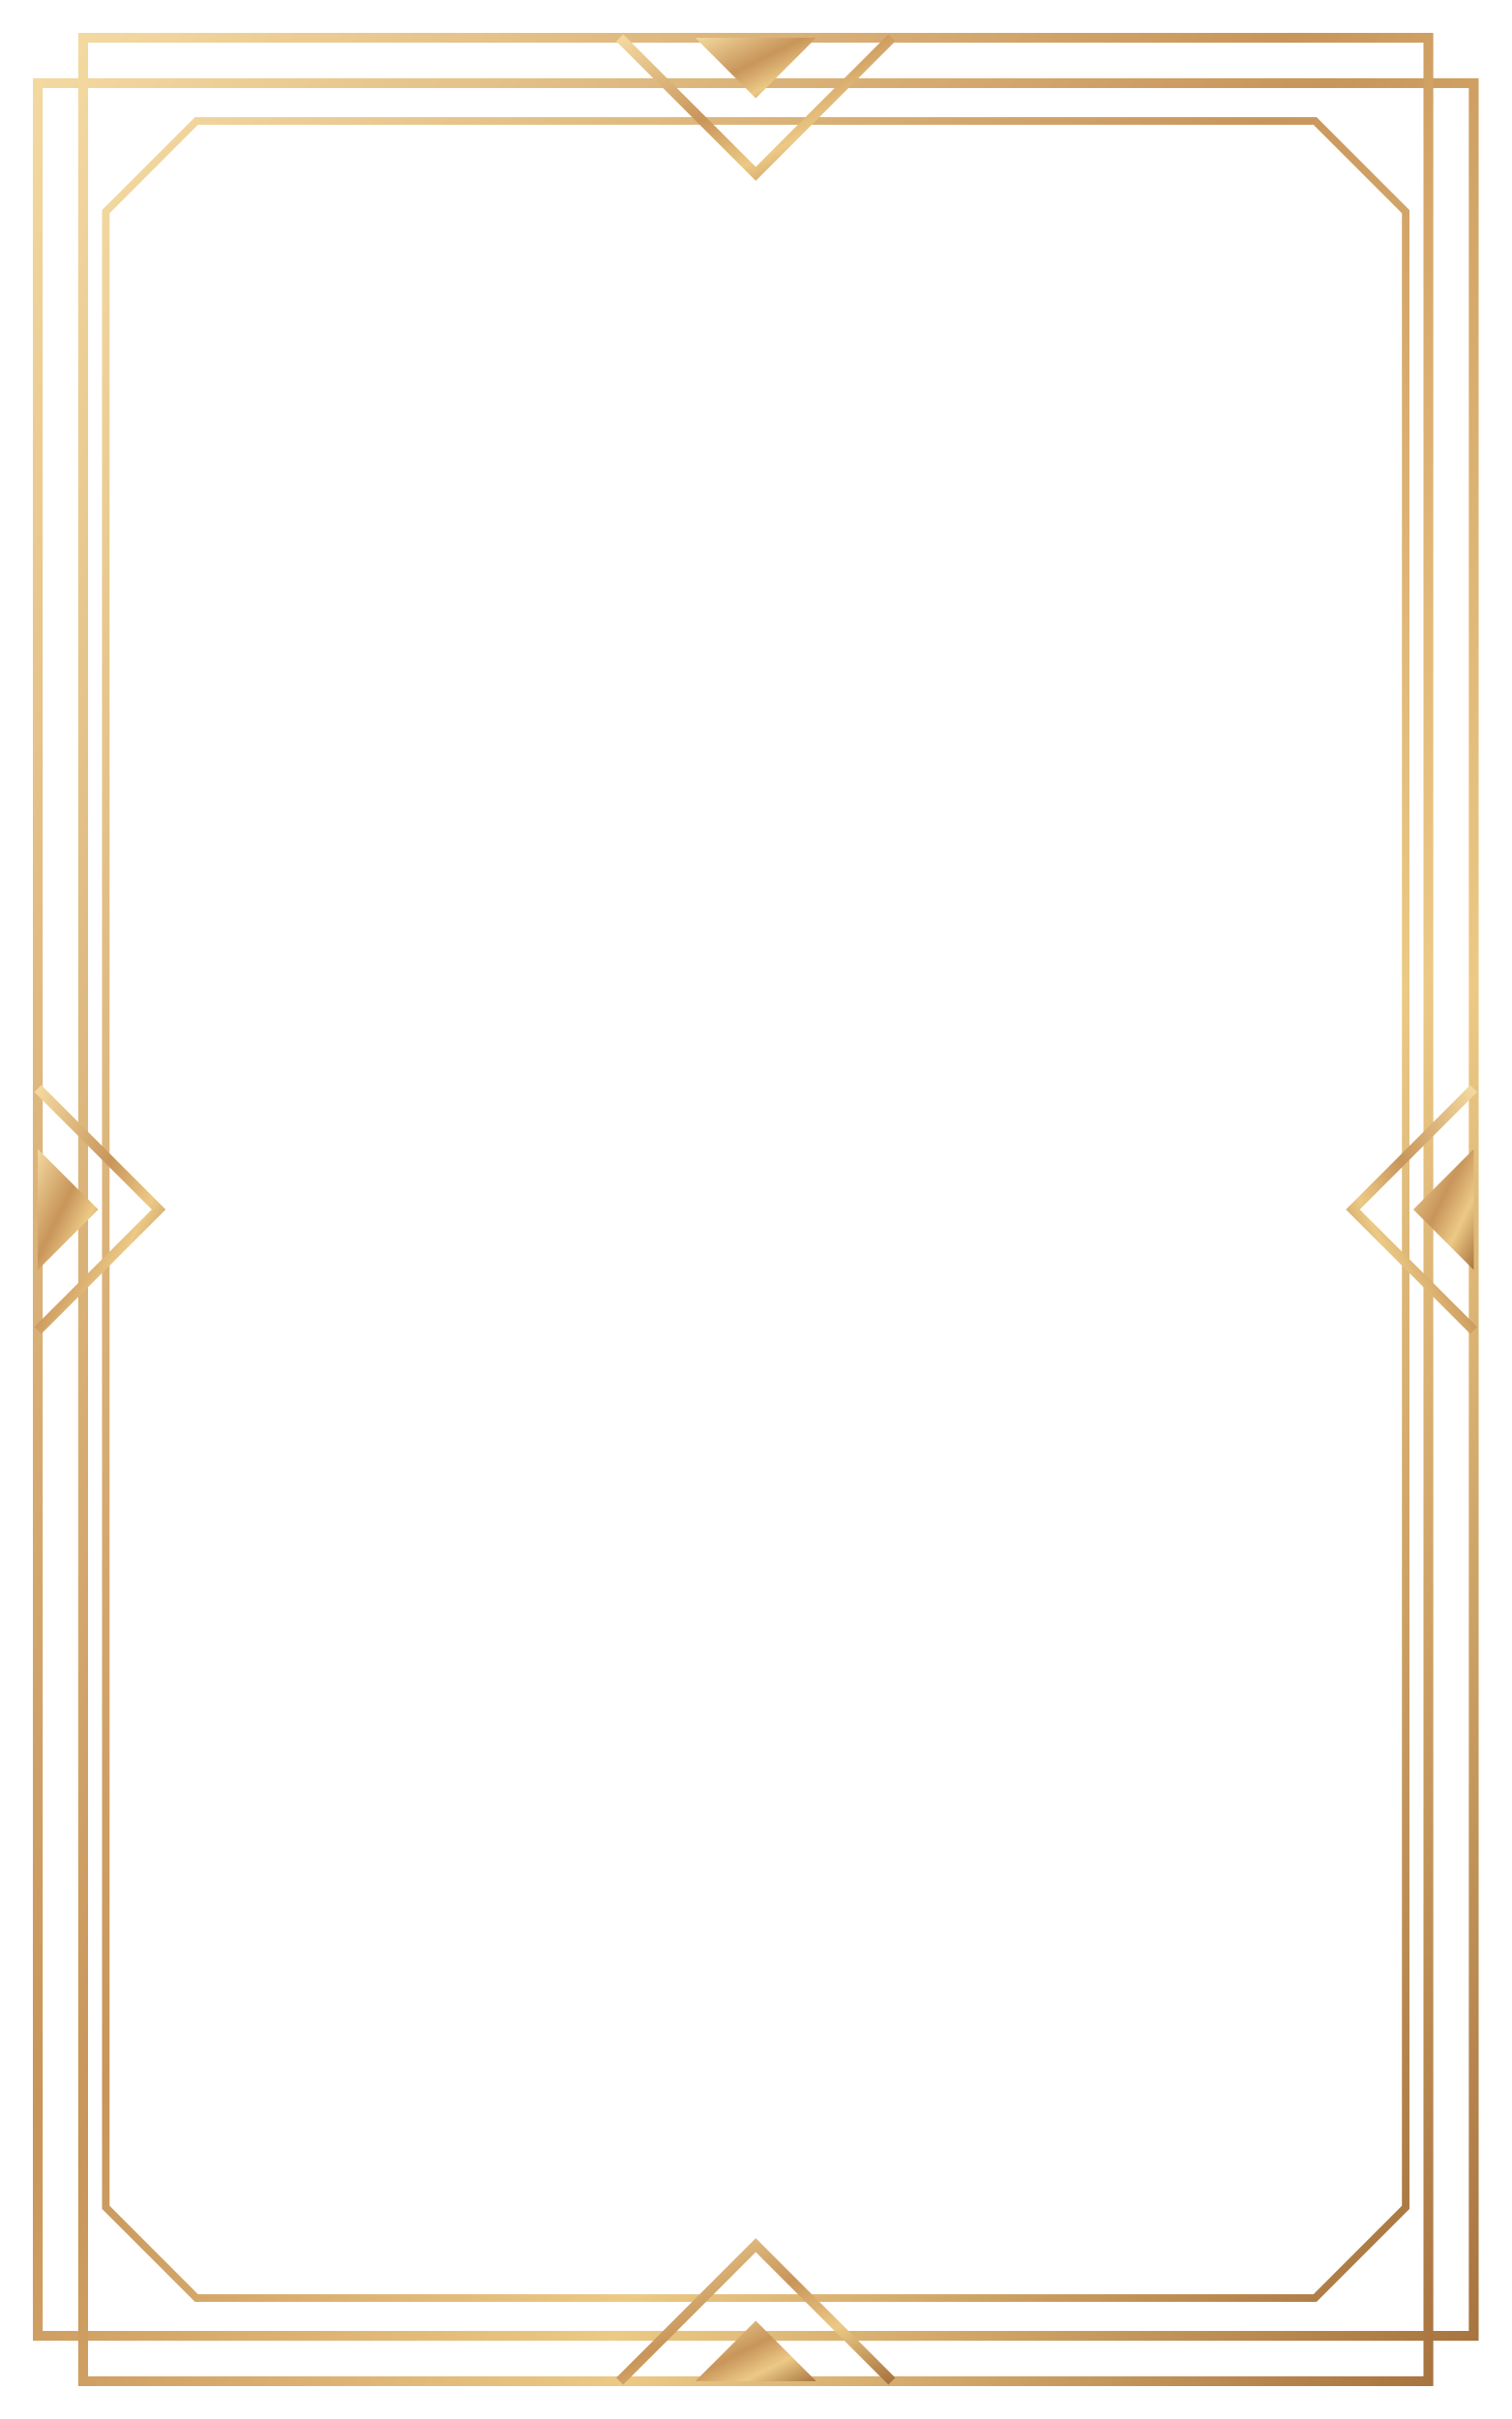
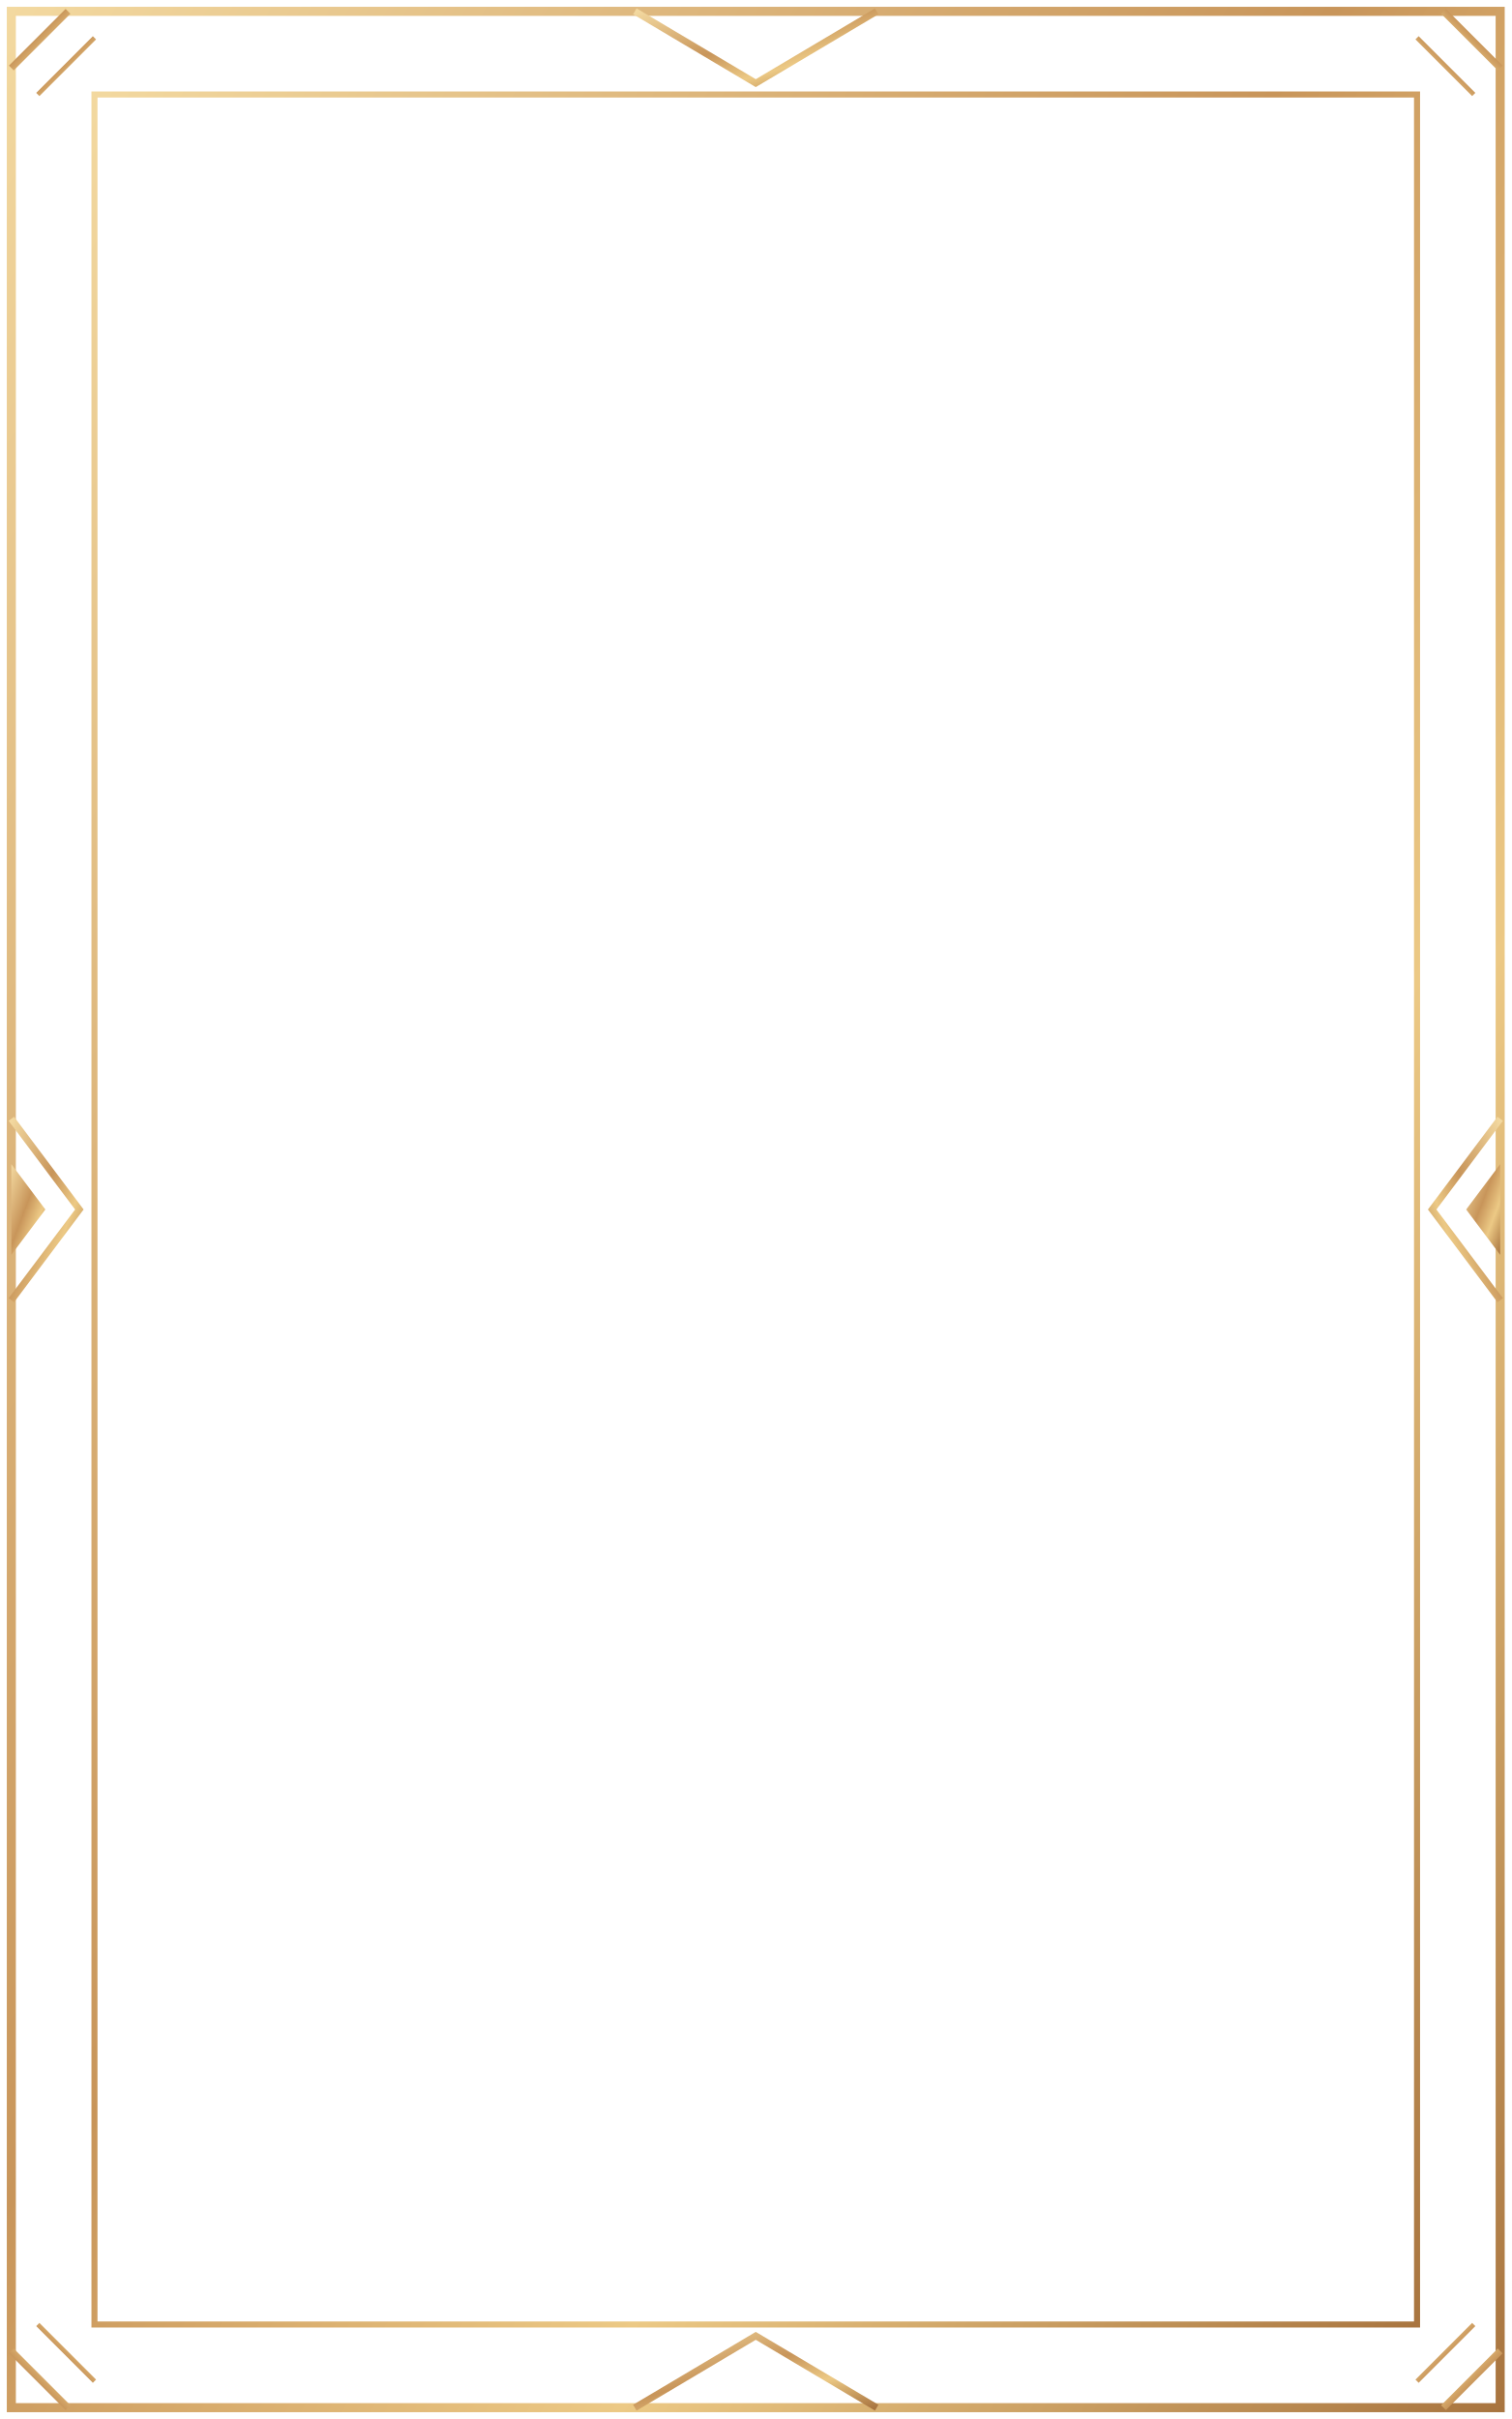
<svg xmlns="http://www.w3.org/2000/svg" viewBox="0 0 200 320" width="200" height="320">
  <defs>
    <linearGradient id="or" x1="0" y1="0" x2="1" y2="1">
      <stop offset="0" stop-color="#f3d9a0" />
      <stop offset=".45" stop-color="#c8955a" />
      <stop offset=".7" stop-color="#ecc985" />
      <stop offset="1" stop-color="#a8743f" />
    </linearGradient>
  </defs>
-   <g fill="none" stroke="url(#or)" stroke-width="1.3">
-     <rect x="5" y="11" width="190" height="298" />
-     <rect x="11" y="5" width="178" height="310" />
-     <polygon points="26,16 174,16 186,28 186,292 174,304 26,304 14,292 14,28" stroke-width="1" />
-     <path d="M82 5 L100 23 L118 5" />
-     <path d="M82 315 L100 297 L118 315" />
+   <g fill="none" stroke="url(#or)" stroke-width="1.2">
+     <rect x="1.5" y="1.5" width="197" height="317" />
+     <rect x="12.5" y="12.5" width="175" height="295" stroke-width=".8" />
+     <g id="a">
+       <path d="M1.5 9 L9 1.5" stroke-width=".9" />
+       <path d="M5 12.5 L12.5 5" stroke-width=".6" />
+     </g>
+     <use href="#a" transform="matrix(-1 0 0 1 200 0)" />
+     <use href="#a" transform="matrix(1 0 0 -1 0 320)" />
+     <use href="#a" transform="matrix(-1 0 0 -1 200 320)" />
+     <path d="M84 1.5 L100 11 L116 1.5" stroke-width=".9" />
+     <path d="M84 318.5 L100 309 L116 318.5" stroke-width=".9" />
    <g id="d">
-       <path d="M5 144 L21 160 L5 176" />
-       <path d="M14 136 L14 184" stroke-width=".8" />
+       <path d="M1.5 148 L10.5 160 L1.5 172" stroke-width=".9" />
    </g>
    <use href="#d" transform="matrix(-1 0 0 1 200 0)" />
  </g>
  <g fill="url(#or)">
-     <path d="M92 5 L100 13 L108 5Z" />
-     <path d="M92 315 L100 307 L108 315Z" />
-     <path d="M5 152 L13 160 L5 168Z" />
-     <path d="M195 152 L187 160 L195 168Z" />
+     <path d="M1.5 154 L6 160 L1.5 166Z" />
+     <path d="M198.5 154 L194 160 L198.5 166Z" />
  </g>
</svg>
